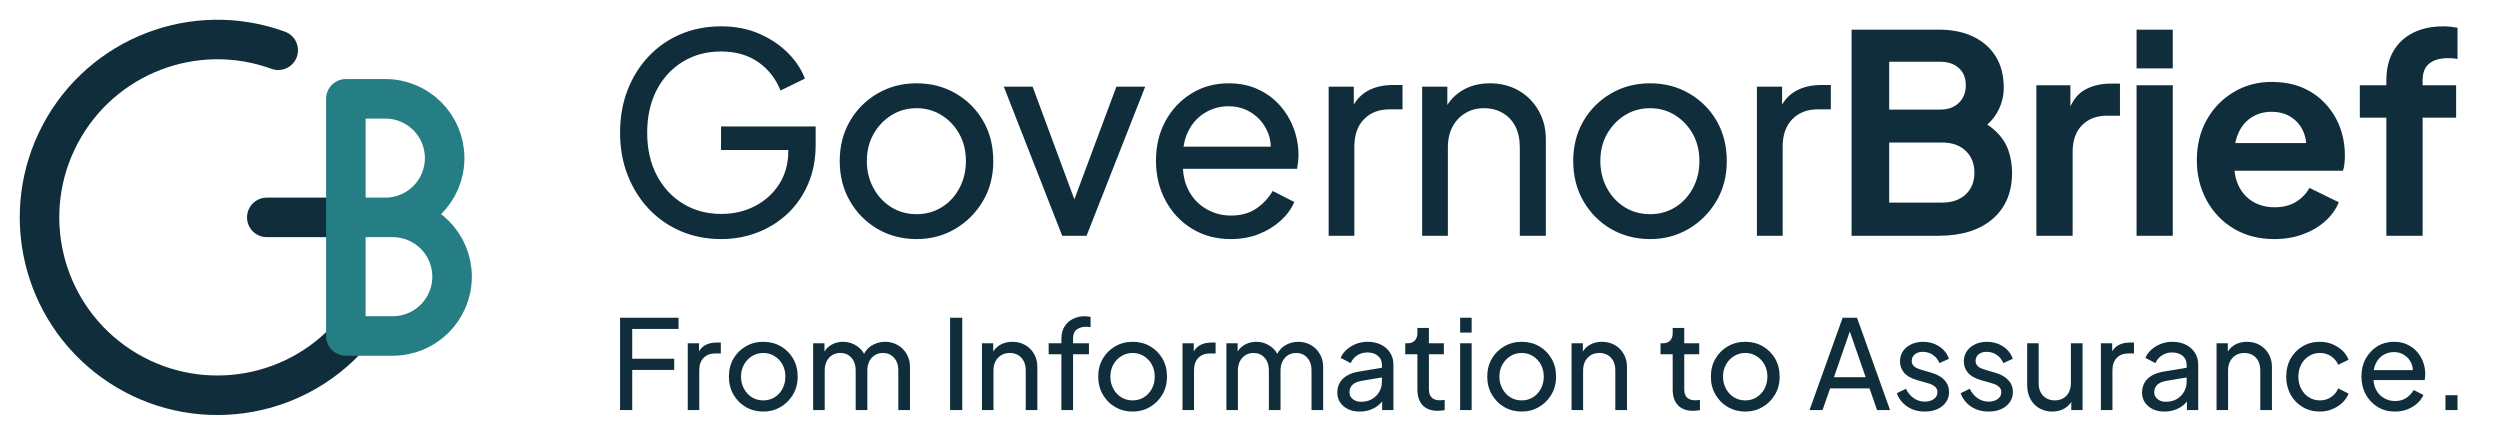
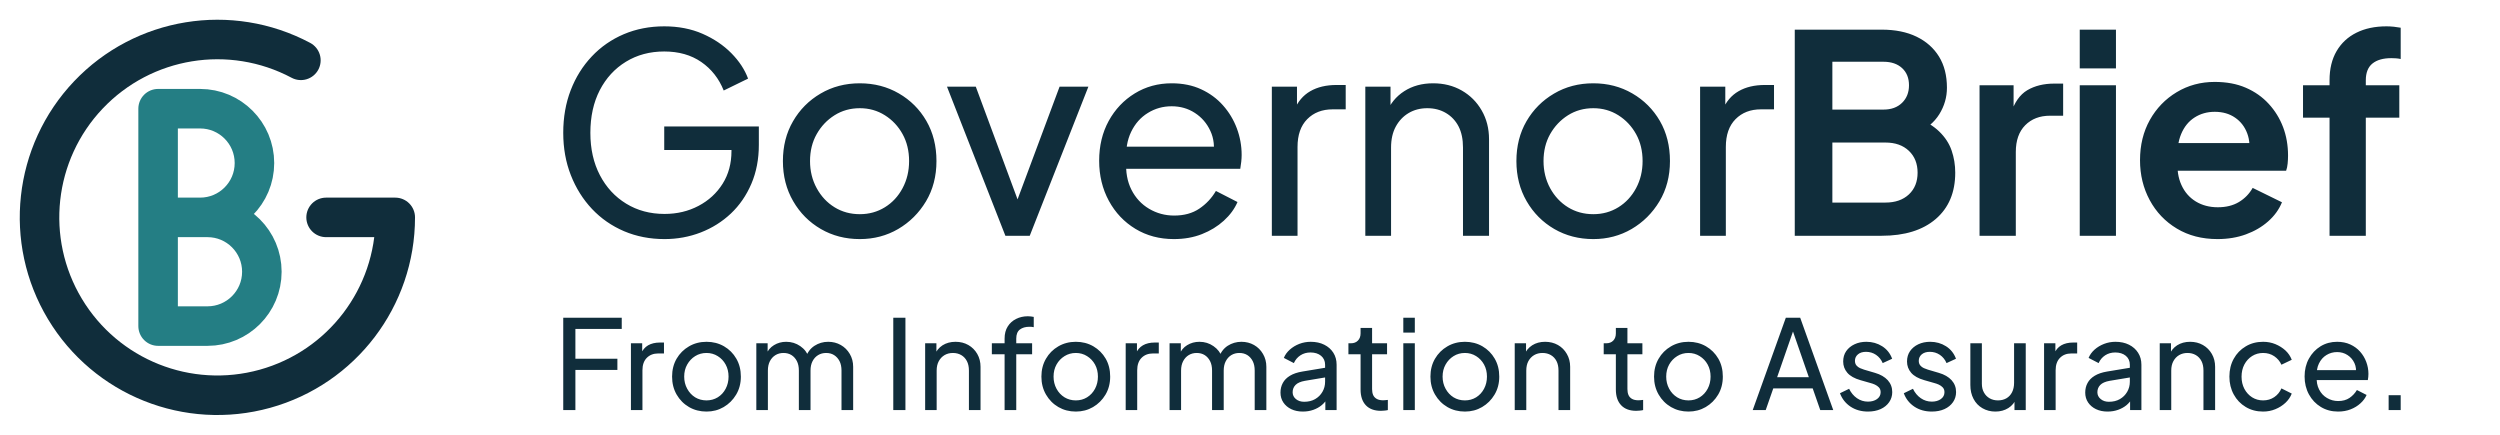
<svg xmlns="http://www.w3.org/2000/svg" role="img" aria-label="GovernorBrief. From Information to Assurance." width="506" height="88" viewBox="0 0 506 88">
  <g transform="translate(4 4)">
-     <path d="M52.31,6.17 A36,36 0 1 0 66,64.90 M66,40 H50" stroke="#102d3b" fill="none" stroke-width="8" stroke-linecap="round" stroke-linejoin="round" />
-     <path d="M66,16 V64 M66,16 H74 a12,12 0 0 1 0,24 H66 M74,40 H75.5 a12,12 0 0 1 0,24 H66" stroke="#247e84" fill="none" stroke-width="8" stroke-linecap="round" stroke-linejoin="round" />
-     <path d="M142 44.39Q137.57 44.39 133.82 42.8Q130.07 41.2 127.32 38.29Q124.58 35.38 123.04 31.46Q121.5 27.54 121.5 22.89Q121.5 18.18 123.01 14.26Q124.52 10.34 127.27 7.43Q130.01 4.52 133.76 2.92Q137.52 1.33 141.94 1.33Q146.25 1.33 149.7 2.84Q153.14 4.35 155.52 6.76Q157.9 9.17 158.91 11.91L153.98 14.32Q152.52 10.68 149.44 8.55Q146.36 6.42 141.94 6.42Q137.57 6.42 134.18 8.5Q130.8 10.57 128.89 14.26Q126.99 17.96 126.99 22.89Q126.99 27.76 128.92 31.46Q130.85 35.15 134.24 37.22Q137.63 39.3 142 39.3Q145.8 39.3 148.88 37.67Q151.96 36.05 153.76 33.19Q155.55 30.34 155.55 26.58V24.01L158.07 26.36H141.94V21.6H161.09V25.3Q161.09 29.66 159.58 33.19Q158.07 36.72 155.44 39.21Q152.8 41.7 149.33 43.05Q145.86 44.39 142 44.39ZM181.53 44.39Q177.16 44.39 173.64 42.35Q170.11 40.3 168.04 36.72Q165.96 33.14 165.96 28.6Q165.96 24.06 168.01 20.54Q170.05 17.01 173.58 14.94Q177.11 12.86 181.53 12.86Q185.9 12.86 189.43 14.91Q192.96 16.95 195 20.48Q197.04 24.01 197.04 28.6Q197.04 33.19 194.92 36.75Q192.79 40.3 189.29 42.35Q185.79 44.39 181.53 44.39ZM181.53 39.35Q184.33 39.35 186.6 37.95Q188.87 36.55 190.18 34.09Q191.5 31.62 191.5 28.6Q191.5 25.52 190.18 23.14Q188.87 20.76 186.6 19.33Q184.33 17.9 181.53 17.9Q178.68 17.9 176.41 19.33Q174.14 20.76 172.8 23.14Q171.45 25.52 171.45 28.6Q171.45 31.62 172.8 34.09Q174.14 36.55 176.41 37.95Q178.68 39.35 181.53 39.35ZM210.99 43.72 199.17 13.54H205L214.46 39.07H212.44L221.96 13.54H227.79L215.92 43.72ZM245.09 44.39Q240.72 44.39 237.31 42.32Q233.89 40.25 231.93 36.64Q229.97 33.02 229.97 28.54Q229.97 24.01 231.9 20.48Q233.84 16.95 237.17 14.91Q240.5 12.86 244.64 12.86Q248 12.86 250.61 14.07Q253.21 15.27 255.03 17.32Q256.85 19.36 257.83 21.96Q258.81 24.57 258.81 27.37Q258.81 27.98 258.73 28.74Q258.64 29.5 258.53 30.17H233.78V25.69H255.51L253.04 27.7Q253.55 24.79 252.48 22.5Q251.42 20.2 249.35 18.86Q247.28 17.51 244.64 17.51Q242.01 17.51 239.83 18.86Q237.64 20.2 236.44 22.69Q235.24 25.18 235.46 28.6Q235.24 31.9 236.5 34.4Q237.76 36.89 240.08 38.26Q242.4 39.63 245.15 39.63Q248.17 39.63 250.24 38.23Q252.32 36.83 253.6 34.65L257.97 36.89Q257.08 38.96 255.2 40.67Q253.32 42.38 250.78 43.38Q248.23 44.39 245.09 44.39ZM264.92 43.72V13.54H270.01V19.08L269.45 18.3Q270.52 15.72 272.7 14.46Q274.88 13.2 278.02 13.2H279.87V18.13H277.24Q274.04 18.13 272.08 20.12Q270.12 22.1 270.12 25.74V43.72ZM283.84 43.72V13.54H288.94V19.42L288.1 18.91Q289.22 16.06 291.71 14.46Q294.2 12.86 297.56 12.86Q300.81 12.86 303.36 14.32Q305.91 15.78 307.39 18.35Q308.88 20.93 308.88 24.18V43.72H303.61V25.86Q303.61 23.34 302.72 21.6Q301.82 19.86 300.17 18.88Q298.52 17.9 296.39 17.9Q294.26 17.9 292.61 18.88Q290.96 19.86 290 21.63Q289.05 23.39 289.05 25.86V43.72ZM329.99 44.39Q325.62 44.39 322.09 42.35Q318.56 40.3 316.49 36.72Q314.42 33.14 314.42 28.6Q314.42 24.06 316.46 20.54Q318.51 17.01 322.04 14.94Q325.56 12.86 329.99 12.86Q334.36 12.86 337.88 14.91Q341.41 16.95 343.46 20.48Q345.5 24.01 345.5 28.6Q345.5 33.19 343.37 36.75Q341.24 40.3 337.74 42.35Q334.24 44.39 329.99 44.39ZM329.99 39.35Q332.79 39.35 335.06 37.95Q337.32 36.55 338.64 34.09Q339.96 31.62 339.96 28.6Q339.96 25.52 338.64 23.14Q337.32 20.76 335.06 19.33Q332.79 17.9 329.99 17.9Q327.13 17.9 324.86 19.33Q322.6 20.76 321.25 23.14Q319.91 25.52 319.91 28.6Q319.91 31.62 321.25 34.09Q322.6 36.55 324.86 37.95Q327.13 39.35 329.99 39.35ZM351.6 43.72V13.54H356.7V19.08L356.14 18.3Q357.2 15.72 359.39 14.46Q361.57 13.2 364.71 13.2H366.56V18.13H363.92Q360.73 18.13 358.77 20.12Q356.81 22.1 356.81 25.74V43.72ZM370.76 43.72V2H388.34Q392.48 2 395.42 3.43Q398.36 4.86 399.96 7.46Q401.56 10.06 401.56 13.76Q401.56 16.62 400.02 19.11Q398.48 21.6 395.12 23.22V19.7Q398.2 20.87 399.99 22.61Q401.78 24.34 402.51 26.47Q403.24 28.6 403.24 30.95Q403.24 36.94 399.29 40.33Q395.34 43.72 388.34 43.72ZM378.37 37H389.12Q392.09 37 393.86 35.35Q395.62 33.7 395.62 30.95Q395.62 28.21 393.86 26.53Q392.09 24.85 389.12 24.85H378.37ZM378.37 18.18H388.73Q391.08 18.18 392.48 16.81Q393.88 15.44 393.88 13.26Q393.88 11.07 392.48 9.78Q391.08 8.5 388.73 8.5H378.37ZM408.16 43.72V13.26H415.05V20.03L414.49 19.02Q415.56 15.61 417.82 14.26Q420.09 12.92 423.28 12.92H425.08V19.42H422.44Q419.31 19.42 417.4 21.35Q415.5 23.28 415.5 26.75V43.72ZM428.44 43.72V13.26H435.77V43.72ZM428.44 9.84V2H435.77V9.84ZM456.32 44.39Q451.62 44.39 448.09 42.26Q444.56 40.14 442.6 36.5Q440.64 32.86 440.64 28.43Q440.64 23.84 442.63 20.28Q444.62 16.73 448.06 14.66Q451.51 12.58 455.76 12.58Q459.35 12.58 462.06 13.76Q464.78 14.94 466.68 17.01Q468.59 19.08 469.6 21.74Q470.6 24.4 470.6 27.48Q470.6 28.26 470.52 29.1Q470.44 29.94 470.21 30.56H446.69V24.96H466.07L462.6 27.59Q463.1 25.02 462.34 23Q461.59 20.98 459.88 19.81Q458.17 18.63 455.76 18.63Q453.47 18.63 451.68 19.78Q449.88 20.93 448.96 23.14Q448.04 25.35 448.26 28.49Q448.04 31.29 449.02 33.44Q450 35.6 451.93 36.78Q453.86 37.95 456.38 37.95Q458.9 37.95 460.66 36.89Q462.43 35.82 463.44 34.03L469.37 36.94Q468.48 39.13 466.57 40.81Q464.67 42.49 462.06 43.44Q459.46 44.39 456.32 44.39ZM479 43.72V19.81H473.63V13.26H479V12.25Q479 8.78 480.43 6.34Q481.86 3.9 484.44 2.62Q487.01 1.33 490.54 1.33Q491.21 1.33 492.02 1.41Q492.84 1.5 493.4 1.61V7.94Q492.84 7.82 492.36 7.8Q491.88 7.77 491.49 7.77Q489.03 7.77 487.68 8.86Q486.34 9.95 486.34 12.25V13.26H493.12V19.81H486.34V43.72ZM121.5 79V60.31H133.34V62.57H123.96V68.61H132.46V70.87H123.96V79ZM135.2 79V65.48H137.48V67.96L137.23 67.61Q137.71 66.46 138.68 65.89Q139.66 65.33 141.07 65.33H141.89V67.54H140.72Q139.29 67.54 138.41 68.43Q137.53 69.32 137.53 70.95V79ZM150.5 79.3Q148.54 79.3 146.96 78.39Q145.38 77.47 144.45 75.86Q143.53 74.26 143.53 72.23Q143.53 70.19 144.44 68.61Q145.36 67.03 146.94 66.11Q148.52 65.18 150.5 65.18Q152.46 65.18 154.04 66.09Q155.62 67.01 156.53 68.59Q157.45 70.17 157.45 72.23Q157.45 74.28 156.49 75.88Q155.54 77.47 153.97 78.39Q152.41 79.3 150.5 79.3ZM150.5 77.04Q151.75 77.04 152.77 76.42Q153.79 75.79 154.37 74.69Q154.96 73.58 154.96 72.23Q154.96 70.85 154.37 69.78Q153.79 68.71 152.77 68.08Q151.75 67.44 150.5 67.44Q149.22 67.44 148.2 68.08Q147.19 68.71 146.59 69.78Q145.98 70.85 145.98 72.23Q145.98 73.58 146.59 74.69Q147.19 75.79 148.2 76.42Q149.22 77.04 150.5 77.04ZM160.58 79V65.48H162.87V68.24L162.54 67.81Q163.04 66.53 164.15 65.86Q165.25 65.18 166.63 65.18Q168.21 65.18 169.48 66.06Q170.74 66.93 171.22 68.36L170.57 68.39Q171.09 66.81 172.35 65.99Q173.6 65.18 175.13 65.18Q176.54 65.18 177.68 65.83Q178.82 66.48 179.5 67.64Q180.18 68.79 180.18 70.25V79H177.82V71Q177.82 69.87 177.42 69.09Q177.01 68.31 176.32 67.87Q175.64 67.44 174.71 67.44Q173.8 67.44 173.09 67.87Q172.37 68.31 171.96 69.1Q171.55 69.89 171.55 71V79H169.19V71Q169.19 69.87 168.79 69.09Q168.39 68.31 167.7 67.87Q167.01 67.44 166.08 67.44Q165.17 67.44 164.46 67.87Q163.74 68.31 163.33 69.1Q162.92 69.89 162.92 71V79ZM188.3 79V60.31H190.76V79ZM194.75 79V65.48H197.03V68.11L196.66 67.89Q197.16 66.61 198.27 65.89Q199.39 65.18 200.9 65.18Q202.35 65.18 203.49 65.83Q204.63 66.48 205.3 67.64Q205.96 68.79 205.96 70.25V79H203.61V71Q203.61 69.87 203.2 69.09Q202.8 68.31 202.06 67.87Q201.32 67.44 200.37 67.44Q199.42 67.44 198.68 67.87Q197.94 68.31 197.51 69.1Q197.08 69.89 197.08 71V79ZM210.83 79V67.71H208.25V65.48H210.83V64.53Q210.83 63.07 211.47 62.07Q212.11 61.06 213.18 60.54Q214.24 60.01 215.55 60.01Q215.82 60.01 216.16 60.05Q216.5 60.09 216.73 60.14V62.22Q216.52 62.17 216.25 62.15Q215.97 62.14 215.82 62.14Q214.67 62.14 213.93 62.69Q213.19 63.25 213.19 64.53V65.48H216.4V67.71H213.19V79ZM225.25 79.3Q223.3 79.3 221.72 78.39Q220.14 77.47 219.21 75.86Q218.28 74.26 218.28 72.23Q218.28 70.19 219.2 68.61Q220.11 67.03 221.69 66.11Q223.27 65.18 225.25 65.18Q227.21 65.18 228.79 66.09Q230.37 67.01 231.29 68.59Q232.2 70.17 232.2 72.23Q232.2 74.28 231.25 75.88Q230.3 77.47 228.73 78.39Q227.16 79.3 225.25 79.3ZM225.25 77.04Q226.51 77.04 227.52 76.42Q228.54 75.79 229.13 74.69Q229.72 73.58 229.72 72.23Q229.72 70.85 229.13 69.78Q228.54 68.71 227.52 68.08Q226.51 67.44 225.25 67.44Q223.98 67.44 222.96 68.08Q221.94 68.71 221.34 69.78Q220.74 70.85 220.74 72.23Q220.74 73.58 221.34 74.69Q221.94 75.79 222.96 76.42Q223.98 77.04 225.25 77.04ZM235.34 79V65.48H237.62V67.96L237.37 67.61Q237.85 66.46 238.83 65.89Q239.8 65.33 241.21 65.33H242.04V67.54H240.86Q239.43 67.54 238.55 68.43Q237.67 69.32 237.67 70.95V79ZM244.22 79V65.48H246.5V68.24L246.18 67.81Q246.68 66.53 247.78 65.86Q248.89 65.18 250.27 65.18Q251.85 65.18 253.11 66.06Q254.38 66.93 254.86 68.36L254.2 68.39Q254.73 66.81 255.98 65.99Q257.24 65.18 258.77 65.18Q260.17 65.18 261.32 65.83Q262.46 66.48 263.13 67.64Q263.81 68.79 263.81 70.25V79H261.45V71Q261.45 69.87 261.05 69.09Q260.65 68.31 259.96 67.87Q259.27 67.44 258.34 67.44Q257.44 67.44 256.72 67.87Q256.01 68.31 255.6 69.1Q255.18 69.89 255.18 71V79H252.82V71Q252.82 69.87 252.42 69.09Q252.02 68.31 251.33 67.87Q250.64 67.44 249.71 67.44Q248.81 67.44 248.1 67.87Q247.38 68.31 246.97 69.1Q246.55 69.89 246.55 71V79ZM271.19 79.3Q269.86 79.3 268.84 78.81Q267.83 78.32 267.25 77.46Q266.67 76.59 266.67 75.46Q266.67 74.38 267.14 73.52Q267.6 72.65 268.59 72.05Q269.58 71.45 271.09 71.2L276.1 70.37V72.33L271.61 73.08Q270.31 73.31 269.72 73.91Q269.13 74.51 269.13 75.39Q269.13 76.22 269.79 76.77Q270.46 77.32 271.46 77.32Q272.74 77.32 273.68 76.78Q274.62 76.24 275.16 75.31Q275.7 74.38 275.7 73.26V69.82Q275.7 68.71 274.89 68.02Q274.07 67.34 272.74 67.34Q271.59 67.34 270.7 67.92Q269.81 68.51 269.38 69.49L267.35 68.44Q267.72 67.51 268.55 66.77Q269.38 66.03 270.48 65.6Q271.59 65.18 272.79 65.18Q274.35 65.18 275.53 65.77Q276.71 66.36 277.37 67.4Q278.03 68.44 278.03 69.82V79H275.75V76.44L276.18 76.59Q275.75 77.39 275.02 78Q274.3 78.6 273.32 78.95Q272.34 79.3 271.19 79.3ZM286.99 79.15Q285.01 79.15 283.94 78.02Q282.88 76.89 282.88 74.84V67.71H280.42V65.48H280.92Q281.82 65.48 282.35 64.93Q282.88 64.38 282.88 63.47V62.37H285.21V65.48H288.24V67.71H285.21V74.76Q285.21 75.44 285.42 75.94Q285.64 76.44 286.14 76.73Q286.64 77.02 287.47 77.02Q287.64 77.02 287.91 76.99Q288.17 76.97 288.4 76.94V79Q288.07 79.08 287.67 79.11Q287.27 79.15 286.99 79.15ZM291.53 79V65.48H293.86V79ZM291.53 63.32V60.31H293.86V63.32ZM304 79.3Q302.04 79.3 300.46 78.39Q298.88 77.47 297.95 75.86Q297.02 74.26 297.02 72.23Q297.02 70.19 297.94 68.61Q298.86 67.03 300.44 66.11Q302.02 65.18 304 65.18Q305.96 65.18 307.54 66.09Q309.12 67.01 310.03 68.59Q310.95 70.17 310.95 72.23Q310.95 74.28 309.99 75.88Q309.04 77.47 307.47 78.39Q305.91 79.3 304 79.3ZM304 77.04Q305.25 77.04 306.27 76.42Q307.28 75.79 307.87 74.69Q308.46 73.58 308.46 72.23Q308.46 70.85 307.87 69.78Q307.28 68.71 306.27 68.08Q305.25 67.44 304 67.44Q302.72 67.44 301.7 68.08Q300.69 68.71 300.09 69.78Q299.48 70.85 299.48 72.23Q299.48 73.58 300.09 74.69Q300.69 75.79 301.7 76.42Q302.72 77.04 304 77.04ZM314.08 79V65.48H316.37V68.11L315.99 67.89Q316.49 66.61 317.61 65.89Q318.72 65.18 320.23 65.18Q321.68 65.18 322.83 65.83Q323.97 66.48 324.63 67.64Q325.3 68.79 325.3 70.25V79H322.94V71Q322.94 69.87 322.54 69.09Q322.14 68.31 321.4 67.87Q320.66 67.44 319.7 67.44Q318.75 67.44 318.01 67.87Q317.27 68.31 316.84 69.1Q316.42 69.89 316.42 71V79ZM338.67 79.15Q336.69 79.15 335.62 78.02Q334.55 76.89 334.55 74.84V67.71H332.09V65.48H332.6Q333.5 65.48 334.03 64.93Q334.55 64.38 334.55 63.47V62.37H336.89V65.48H339.92V67.71H336.89V74.76Q336.89 75.44 337.1 75.94Q337.31 76.44 337.81 76.73Q338.32 77.02 339.14 77.02Q339.32 77.02 339.58 76.99Q339.85 76.97 340.07 76.94V79Q339.75 79.08 339.34 79.11Q338.94 79.15 338.67 79.15ZM349.25 79.3Q347.3 79.3 345.72 78.39Q344.14 77.47 343.21 75.86Q342.28 74.26 342.28 72.23Q342.28 70.19 343.2 68.61Q344.11 67.03 345.69 66.11Q347.27 65.18 349.25 65.18Q351.21 65.18 352.79 66.09Q354.37 67.01 355.29 68.59Q356.2 70.17 356.2 72.23Q356.2 74.28 355.25 75.88Q354.3 77.47 352.73 78.39Q351.16 79.3 349.25 79.3ZM349.25 77.04Q350.51 77.04 351.52 76.42Q352.54 75.79 353.13 74.69Q353.72 73.58 353.72 72.23Q353.72 70.85 353.13 69.78Q352.54 68.71 351.52 68.08Q350.51 67.44 349.25 67.44Q347.97 67.44 346.96 68.08Q345.94 68.71 345.34 69.78Q344.74 70.85 344.74 72.23Q344.74 73.58 345.34 74.69Q345.94 75.79 346.96 76.42Q347.97 77.04 349.25 77.04ZM362.25 79 368.95 60.31H371.86L378.55 79H375.92L374.39 74.61H366.41L364.88 79ZM367.19 72.35H373.61L370.05 62.09H370.75ZM385.58 79.3Q383.55 79.3 382.04 78.3Q380.54 77.29 379.91 75.59L381.76 74.69Q382.34 75.89 383.34 76.59Q384.35 77.29 385.58 77.29Q386.68 77.29 387.41 76.77Q388.14 76.24 388.14 75.39Q388.14 74.79 387.8 74.42Q387.46 74.06 386.98 73.84Q386.51 73.63 386.1 73.53L384.07 72.95Q382.24 72.43 381.4 71.45Q380.56 70.47 380.56 69.17Q380.56 67.96 381.17 67.07Q381.79 66.18 382.86 65.68Q383.92 65.18 385.25 65.18Q387.03 65.18 388.45 66.08Q389.87 66.98 390.47 68.61L388.56 69.49Q388.11 68.44 387.21 67.82Q386.31 67.21 385.18 67.21Q384.15 67.21 383.55 67.72Q382.94 68.24 382.94 69.02Q382.94 69.59 383.24 69.96Q383.55 70.32 383.97 70.51Q384.4 70.7 384.8 70.82L387.01 71.47Q388.66 71.95 389.58 72.95Q390.49 73.96 390.49 75.36Q390.49 76.49 389.87 77.39Q389.24 78.3 388.14 78.8Q387.03 79.3 385.58 79.3ZM398.5 79.3Q396.46 79.3 394.96 78.3Q393.45 77.29 392.83 75.59L394.68 74.69Q395.26 75.89 396.26 76.59Q397.27 77.29 398.5 77.29Q399.6 77.29 400.33 76.77Q401.06 76.24 401.06 75.39Q401.06 74.79 400.72 74.42Q400.38 74.06 399.9 73.84Q399.42 73.63 399.02 73.53L396.99 72.95Q395.16 72.43 394.32 71.45Q393.48 70.47 393.48 69.17Q393.48 67.96 394.09 67.07Q394.71 66.18 395.77 65.68Q396.84 65.18 398.17 65.18Q399.95 65.18 401.37 66.08Q402.79 66.98 403.39 68.61L401.48 69.49Q401.03 68.44 400.13 67.82Q399.22 67.21 398.1 67.21Q397.07 67.21 396.46 67.72Q395.86 68.24 395.86 69.02Q395.86 69.59 396.16 69.96Q396.46 70.32 396.89 70.51Q397.32 70.7 397.72 70.82L399.93 71.47Q401.58 71.95 402.5 72.95Q403.41 73.96 403.41 75.36Q403.41 76.49 402.79 77.39Q402.16 78.3 401.06 78.8Q399.95 79.3 398.5 79.3ZM411.37 79.3Q409.91 79.3 408.74 78.62Q407.58 77.95 406.94 76.73Q406.3 75.51 406.3 73.93V65.48H408.63V73.68Q408.63 74.69 409.05 75.44Q409.46 76.19 410.2 76.62Q410.94 77.04 411.89 77.04Q412.85 77.04 413.59 76.62Q414.33 76.19 414.74 75.39Q415.15 74.58 415.15 73.48V65.48H417.51V79H415.23V76.37L415.61 76.59Q415.13 77.87 413.99 78.59Q412.85 79.3 411.37 79.3ZM421.22 79V65.48H423.51V67.96L423.26 67.61Q423.73 66.46 424.71 65.89Q425.69 65.33 427.09 65.33H427.92V67.54H426.74Q425.31 67.54 424.44 68.43Q423.56 69.32 423.56 70.95V79ZM434.07 79.3Q432.74 79.3 431.72 78.81Q430.71 78.32 430.13 77.46Q429.55 76.59 429.55 75.46Q429.55 74.38 430.02 73.52Q430.48 72.65 431.47 72.05Q432.46 71.45 433.97 71.2L438.99 70.37V72.33L434.49 73.08Q433.19 73.31 432.6 73.91Q432.01 74.51 432.01 75.39Q432.01 76.22 432.68 76.77Q433.34 77.32 434.34 77.32Q435.62 77.32 436.56 76.78Q437.5 76.24 438.04 75.31Q438.58 74.38 438.58 73.26V69.82Q438.58 68.71 437.77 68.02Q436.95 67.34 435.62 67.34Q434.47 67.34 433.58 67.92Q432.69 68.51 432.26 69.49L430.23 68.44Q430.61 67.51 431.43 66.77Q432.26 66.03 433.37 65.6Q434.47 65.18 435.67 65.18Q437.23 65.18 438.41 65.77Q439.59 66.36 440.25 67.4Q440.92 68.44 440.92 69.82V79H438.63V76.44L439.06 76.59Q438.63 77.39 437.91 78Q437.18 78.6 436.2 78.95Q435.22 79.3 434.07 79.3ZM444.63 79V65.48H446.91V68.11L446.54 67.89Q447.04 66.61 448.15 65.89Q449.27 65.18 450.78 65.18Q452.23 65.18 453.37 65.83Q454.51 66.48 455.18 67.64Q455.84 68.79 455.84 70.25V79H453.48V71Q453.48 69.87 453.08 69.09Q452.68 68.31 451.94 67.87Q451.2 67.44 450.25 67.44Q449.3 67.44 448.56 67.87Q447.82 68.31 447.39 69.1Q446.96 69.89 446.96 71V79ZM465.55 79.3Q463.57 79.3 462.03 78.37Q460.48 77.44 459.61 75.84Q458.73 74.23 458.73 72.23Q458.73 70.19 459.61 68.61Q460.48 67.03 462.03 66.11Q463.57 65.18 465.55 65.18Q466.88 65.18 468.03 65.65Q469.19 66.13 470.07 66.93Q470.94 67.74 471.35 68.82L469.26 69.82Q468.79 68.77 467.81 68.1Q466.83 67.44 465.55 67.44Q464.32 67.44 463.33 68.06Q462.34 68.69 461.76 69.77Q461.19 70.85 461.19 72.25Q461.19 73.61 461.76 74.7Q462.34 75.79 463.33 76.42Q464.32 77.04 465.55 77.04Q466.83 77.04 467.81 76.38Q468.79 75.71 469.26 74.61L471.35 75.66Q470.94 76.72 470.07 77.53Q469.19 78.35 468.03 78.82Q466.88 79.3 465.55 79.3ZM480.73 79.3Q478.77 79.3 477.24 78.37Q475.71 77.44 474.83 75.83Q473.95 74.21 473.95 72.2Q473.95 70.17 474.82 68.59Q475.69 67.01 477.18 66.09Q478.67 65.18 480.53 65.18Q482.03 65.18 483.2 65.72Q484.37 66.26 485.18 67.17Q486 68.09 486.43 69.25Q486.87 70.42 486.87 71.67Q486.87 71.95 486.84 72.29Q486.8 72.63 486.75 72.93H475.66V70.92H485.39L484.29 71.83Q484.52 70.52 484.04 69.49Q483.56 68.46 482.63 67.86Q481.71 67.26 480.53 67.26Q479.35 67.26 478.37 67.86Q477.39 68.46 476.85 69.58Q476.31 70.7 476.41 72.23Q476.31 73.71 476.88 74.82Q477.44 75.94 478.48 76.55Q479.52 77.17 480.75 77.17Q482.11 77.17 483.04 76.54Q483.96 75.91 484.54 74.94L486.5 75.94Q486.1 76.87 485.26 77.63Q484.42 78.4 483.27 78.85Q482.13 79.3 480.73 79.3ZM490.96 79V75.99H493.4V79Z" fill="#102d3b" />
+     <g transform="translate(-10 -10)">
+       <path d="M66.90,18.21 A36,36 0 1 0 86,50 L72,50" stroke="#102d3b" fill="none" stroke-width="8" stroke-linecap="round" stroke-linejoin="round" />
+       <path d="M38,28 V72 M38,28 H46.5 a11,11 0 0 1 0,22 H38 M46.5,50.0 H48 a11,11 0 0 1 0,22 H38" stroke="#247e84" fill="none" stroke-width="8" stroke-linecap="round" stroke-linejoin="round" />
+     </g>
+     <path d="M130.5 44.39Q126.07 44.39 122.32 42.8Q118.57 41.2 115.82 38.29Q113.08 35.38 111.54 31.46Q110 27.54 110 22.89Q110 18.18 111.51 14.26Q113.02 10.34 115.77 7.43Q118.51 4.52 122.26 2.92Q126.02 1.33 130.44 1.33Q134.75 1.33 138.2 2.84Q141.64 4.35 144.02 6.76Q146.4 9.17 147.41 11.91L142.48 14.32Q141.02 10.68 137.94 8.55Q134.86 6.42 130.44 6.42Q126.07 6.42 122.68 8.5Q119.3 10.57 117.39 14.26Q115.49 17.96 115.49 22.89Q115.49 27.76 117.42 31.46Q119.35 35.15 122.74 37.22Q126.13 39.3 130.5 39.3Q134.3 39.3 137.38 37.67Q140.46 36.05 142.26 33.19Q144.05 30.34 144.05 26.58V24.01L146.57 26.36H130.44V21.6H149.59V25.3Q149.59 29.66 148.08 33.19Q146.57 36.72 143.94 39.21Q141.3 41.7 137.83 43.05Q134.36 44.39 130.5 44.39ZM170.03 44.39Q165.66 44.39 162.14 42.35Q158.61 40.3 156.54 36.72Q154.46 33.14 154.46 28.6Q154.46 24.06 156.51 20.54Q158.55 17.01 162.08 14.94Q165.61 12.86 170.03 12.86Q174.4 12.86 177.93 14.91Q181.46 16.95 183.5 20.48Q185.54 24.01 185.54 28.6Q185.54 33.19 183.42 36.75Q181.29 40.3 177.79 42.35Q174.29 44.39 170.03 44.39ZM170.03 39.35Q172.83 39.35 175.1 37.95Q177.37 36.55 178.68 34.09Q180 31.62 180 28.6Q180 25.52 178.68 23.14Q177.37 20.76 175.1 19.33Q172.83 17.9 170.03 17.9Q167.18 17.9 164.91 19.33Q162.64 20.76 161.3 23.14Q159.95 25.52 159.95 28.6Q159.95 31.62 161.3 34.09Q162.64 36.55 164.91 37.95Q167.18 39.35 170.03 39.35ZM199.49 43.72 187.67 13.54H193.5L202.96 39.07H200.94L210.46 13.54H216.29L204.42 43.72ZM233.59 44.39Q229.22 44.39 225.81 42.32Q222.39 40.25 220.43 36.64Q218.47 33.02 218.47 28.54Q218.47 24.01 220.4 20.48Q222.34 16.95 225.67 14.91Q229 12.86 233.14 12.86Q236.5 12.86 239.11 14.07Q241.71 15.27 243.53 17.32Q245.35 19.36 246.33 21.96Q247.31 24.57 247.31 27.37Q247.31 27.98 247.23 28.74Q247.14 29.5 247.03 30.17H222.28V25.69H244.01L241.54 27.7Q242.05 24.79 240.98 22.5Q239.92 20.2 237.85 18.86Q235.78 17.51 233.14 17.51Q230.51 17.51 228.33 18.86Q226.14 20.2 224.94 22.69Q223.74 25.18 223.96 28.6Q223.74 31.9 225 34.4Q226.26 36.89 228.58 38.26Q230.9 39.63 233.65 39.63Q236.67 39.63 238.74 38.23Q240.82 36.83 242.1 34.65L246.47 36.89Q245.58 38.96 243.7 40.67Q241.82 42.38 239.28 43.38Q236.73 44.39 233.59 44.39ZM253.42 43.72V13.54H258.51V19.08L257.95 18.3Q259.02 15.72 261.2 14.46Q263.38 13.2 266.52 13.2H268.37V18.13H265.74Q262.54 18.13 260.58 20.12Q258.62 22.1 258.62 25.74V43.72ZM272.34 43.72V13.54H277.44V19.42L276.6 18.91Q277.72 16.06 280.21 14.46Q282.7 12.86 286.06 12.86Q289.31 12.86 291.86 14.32Q294.41 15.78 295.89 18.35Q297.38 20.93 297.38 24.18V43.72H292.11V25.86Q292.11 23.34 291.22 21.6Q290.32 19.86 288.67 18.88Q287.02 17.9 284.89 17.9Q282.76 17.9 281.11 18.88Q279.46 19.86 278.5 21.63Q277.55 23.39 277.55 25.86V43.72ZM318.49 44.39Q314.12 44.39 310.59 42.35Q307.06 40.3 304.99 36.72Q302.92 33.14 302.92 28.6Q302.92 24.06 304.96 20.54Q307.01 17.01 310.54 14.94Q314.06 12.86 318.49 12.86Q322.86 12.86 326.38 14.91Q329.91 16.95 331.96 20.48Q334 24.01 334 28.6Q334 33.19 331.87 36.75Q329.74 40.3 326.24 42.35Q322.74 44.39 318.49 44.39ZM318.49 39.35Q321.29 39.35 323.56 37.95Q325.82 36.55 327.14 34.09Q328.46 31.62 328.46 28.6Q328.46 25.52 327.14 23.14Q325.82 20.76 323.56 19.33Q321.29 17.9 318.49 17.9Q315.63 17.9 313.36 19.33Q311.1 20.76 309.75 23.14Q308.41 25.52 308.41 28.6Q308.41 31.62 309.75 34.09Q311.1 36.55 313.36 37.95Q315.63 39.35 318.49 39.35ZM340.1 43.72V13.54H345.2V19.08L344.64 18.3Q345.7 15.72 347.89 14.46Q350.07 13.2 353.21 13.2H355.06V18.13H352.42Q349.23 18.13 347.27 20.12Q345.31 22.1 345.31 25.74V43.72ZM359.26 43.72V2H376.84Q380.98 2 383.92 3.43Q386.86 4.86 388.46 7.46Q390.06 10.06 390.06 13.76Q390.06 16.62 388.52 19.11Q386.98 21.6 383.62 23.22V19.7Q386.7 20.87 388.49 22.61Q390.28 24.34 391.01 26.47Q391.74 28.6 391.74 30.95Q391.74 36.94 387.79 40.33Q383.84 43.72 376.84 43.72ZM366.87 37H377.62Q380.59 37 382.36 35.35Q384.12 33.7 384.12 30.95Q384.12 28.21 382.36 26.53Q380.59 24.85 377.62 24.85H366.87ZM366.87 18.18H377.23Q379.58 18.18 380.98 16.81Q382.38 15.44 382.38 13.26Q382.38 11.07 380.98 9.78Q379.58 8.5 377.23 8.5H366.87ZM396.66 43.72V13.26H403.55V20.03L402.99 19.02Q404.06 15.61 406.32 14.26Q408.59 12.92 411.78 12.92H413.58V19.42H410.94Q407.81 19.42 405.9 21.35Q404 23.28 404 26.75V43.72ZM416.94 43.72V13.26H424.27V43.72ZM416.94 9.84V2H424.27V9.84ZM444.82 44.39Q440.12 44.39 436.59 42.26Q433.06 40.14 431.1 36.5Q429.14 32.86 429.14 28.43Q429.14 23.84 431.13 20.28Q433.12 16.73 436.56 14.66Q440.01 12.58 444.26 12.58Q447.85 12.58 450.56 13.76Q453.28 14.94 455.18 17.01Q457.09 19.08 458.1 21.74Q459.1 24.4 459.1 27.48Q459.1 28.26 459.02 29.1Q458.94 29.94 458.71 30.56H435.19V24.96H454.57L451.1 27.59Q451.6 25.02 450.84 23Q450.09 20.98 448.38 19.81Q446.67 18.63 444.26 18.63Q441.97 18.63 440.18 19.78Q438.38 20.93 437.46 23.14Q436.54 25.35 436.76 28.49Q436.54 31.29 437.52 33.44Q438.5 35.6 440.43 36.78Q442.36 37.95 444.88 37.95Q447.4 37.95 449.16 36.89Q450.93 35.82 451.94 34.03L457.87 36.94Q456.98 39.13 455.07 40.81Q453.17 42.49 450.56 43.44Q447.96 44.39 444.82 44.39ZM467.5 43.72V19.81H462.13V13.26H467.5V12.25Q467.5 8.78 468.93 6.34Q470.36 3.9 472.94 2.62Q475.51 1.33 479.04 1.33Q479.71 1.33 480.52 1.41Q481.34 1.5 481.9 1.61V7.94Q481.34 7.82 480.86 7.8Q480.38 7.77 479.99 7.77Q477.53 7.77 476.18 8.86Q474.84 9.95 474.84 12.25V13.26H481.62V19.81H474.84V43.72ZM110 79V60.31H121.84V62.57H112.46V68.61H120.96V70.87H112.46V79ZM123.7 79V65.48H125.98V67.96L125.73 67.61Q126.21 66.46 127.18 65.89Q128.16 65.33 129.57 65.33H130.39V67.54H129.22Q127.79 67.54 126.91 68.43Q126.03 69.32 126.03 70.95V79ZM139 79.3Q137.04 79.3 135.46 78.39Q133.88 77.47 132.95 75.86Q132.03 74.26 132.03 72.23Q132.03 70.19 132.94 68.61Q133.86 67.03 135.44 66.11Q137.02 65.18 139 65.18Q140.96 65.18 142.54 66.09Q144.12 67.01 145.03 68.59Q145.95 70.17 145.95 72.23Q145.95 74.28 144.99 75.88Q144.04 77.47 142.47 78.39Q140.91 79.3 139 79.3ZM139 77.04Q140.25 77.04 141.27 76.42Q142.29 75.79 142.87 74.69Q143.46 73.58 143.46 72.23Q143.46 70.85 142.87 69.78Q142.29 68.71 141.27 68.08Q140.25 67.44 139 67.44Q137.72 67.44 136.7 68.08Q135.69 68.71 135.09 69.78Q134.48 70.85 134.48 72.23Q134.48 73.58 135.09 74.69Q135.69 75.79 136.7 76.42Q137.72 77.04 139 77.04ZM149.08 79V65.48H151.37V68.24L151.04 67.81Q151.54 66.53 152.65 65.86Q153.75 65.18 155.13 65.18Q156.71 65.18 157.98 66.06Q159.24 66.93 159.72 68.36L159.07 68.39Q159.59 66.81 160.85 65.99Q162.1 65.18 163.63 65.18Q165.04 65.18 166.18 65.83Q167.32 66.48 168 67.64Q168.68 68.79 168.68 70.25V79H166.32V71Q166.32 69.87 165.92 69.09Q165.51 68.31 164.82 67.87Q164.14 67.44 163.21 67.44Q162.3 67.44 161.59 67.87Q160.87 68.31 160.46 69.1Q160.05 69.89 160.05 71V79H157.69V71Q157.69 69.87 157.29 69.09Q156.89 68.31 156.2 67.87Q155.51 67.44 154.58 67.44Q153.67 67.44 152.96 67.87Q152.24 68.31 151.83 69.1Q151.42 69.89 151.42 71V79ZM176.8 79V60.31H179.26V79ZM183.25 79V65.48H185.53V68.11L185.16 67.89Q185.66 66.61 186.77 65.89Q187.89 65.18 189.4 65.18Q190.85 65.18 191.99 65.83Q193.13 66.48 193.8 67.64Q194.46 68.79 194.46 70.25V79H192.11V71Q192.11 69.87 191.7 69.09Q191.3 68.31 190.56 67.87Q189.82 67.44 188.87 67.44Q187.92 67.44 187.18 67.87Q186.44 68.31 186.01 69.1Q185.58 69.89 185.58 71V79ZM199.33 79V67.71H196.75V65.48H199.33V64.53Q199.33 63.07 199.97 62.07Q200.61 61.06 201.68 60.54Q202.74 60.01 204.05 60.01Q204.32 60.01 204.66 60.05Q205 60.09 205.23 60.14V62.22Q205.02 62.17 204.75 62.15Q204.47 62.14 204.32 62.14Q203.17 62.14 202.43 62.69Q201.69 63.25 201.69 64.53V65.48H204.9V67.71H201.69V79ZM213.75 79.3Q211.8 79.3 210.22 78.39Q208.64 77.47 207.71 75.86Q206.78 74.26 206.78 72.23Q206.78 70.19 207.7 68.61Q208.61 67.03 210.19 66.11Q211.77 65.18 213.75 65.18Q215.71 65.18 217.29 66.09Q218.87 67.01 219.79 68.59Q220.7 70.17 220.7 72.23Q220.7 74.28 219.75 75.88Q218.8 77.47 217.23 78.39Q215.66 79.3 213.75 79.3ZM213.75 77.04Q215.01 77.04 216.02 76.42Q217.04 75.79 217.63 74.69Q218.22 73.58 218.22 72.23Q218.22 70.85 217.63 69.78Q217.04 68.71 216.02 68.08Q215.01 67.44 213.75 67.44Q212.48 67.44 211.46 68.08Q210.44 68.71 209.84 69.78Q209.24 70.85 209.24 72.23Q209.24 73.58 209.84 74.69Q210.44 75.79 211.46 76.42Q212.48 77.04 213.75 77.04ZM223.84 79V65.48H226.12V67.96L225.87 67.61Q226.35 66.46 227.33 65.89Q228.3 65.33 229.71 65.33H230.54V67.54H229.36Q227.93 67.54 227.05 68.43Q226.17 69.32 226.17 70.95V79ZM232.72 79V65.48H235V68.24L234.68 67.81Q235.18 66.53 236.28 65.86Q237.39 65.18 238.77 65.18Q240.35 65.18 241.61 66.06Q242.88 66.93 243.36 68.36L242.7 68.39Q243.23 66.81 244.48 65.99Q245.74 65.18 247.27 65.18Q248.67 65.18 249.82 65.83Q250.96 66.48 251.63 67.64Q252.31 68.79 252.31 70.25V79H249.95V71Q249.95 69.87 249.55 69.09Q249.15 68.31 248.46 67.87Q247.77 67.44 246.84 67.44Q245.94 67.44 245.22 67.87Q244.51 68.31 244.1 69.1Q243.68 69.89 243.68 71V79H241.32V71Q241.32 69.87 240.92 69.09Q240.52 68.31 239.83 67.87Q239.14 67.44 238.21 67.44Q237.31 67.44 236.6 67.87Q235.88 68.31 235.47 69.1Q235.05 69.89 235.05 71V79ZM259.69 79.3Q258.36 79.3 257.34 78.81Q256.33 78.32 255.75 77.46Q255.17 76.59 255.17 75.46Q255.17 74.38 255.64 73.52Q256.1 72.65 257.09 72.05Q258.08 71.45 259.59 71.2L264.6 70.37V72.33L260.11 73.08Q258.81 73.31 258.22 73.91Q257.63 74.51 257.63 75.39Q257.63 76.22 258.29 76.77Q258.96 77.32 259.96 77.32Q261.24 77.32 262.18 76.78Q263.12 76.24 263.66 75.31Q264.2 74.38 264.2 73.26V69.82Q264.2 68.71 263.39 68.02Q262.57 67.34 261.24 67.34Q260.09 67.34 259.2 67.92Q258.31 68.51 257.88 69.49L255.85 68.44Q256.22 67.51 257.05 66.77Q257.88 66.03 258.98 65.6Q260.09 65.18 261.29 65.18Q262.85 65.18 264.03 65.77Q265.21 66.36 265.87 67.4Q266.53 68.44 266.53 69.82V79H264.25V76.44L264.68 76.59Q264.25 77.39 263.52 78Q262.8 78.6 261.82 78.95Q260.84 79.3 259.69 79.3ZM275.49 79.15Q273.51 79.15 272.44 78.02Q271.38 76.89 271.38 74.84V67.71H268.92V65.48H269.42Q270.32 65.48 270.85 64.93Q271.38 64.38 271.38 63.47V62.37H273.71V65.48H276.74V67.71H273.71V74.76Q273.71 75.44 273.92 75.94Q274.14 76.44 274.64 76.73Q275.14 77.02 275.97 77.02Q276.14 77.02 276.41 76.99Q276.67 76.97 276.9 76.94V79Q276.57 79.08 276.17 79.11Q275.77 79.15 275.49 79.15ZM280.03 79V65.48H282.36V79ZM280.03 63.32V60.31H282.36V63.32ZM292.5 79.3Q290.54 79.3 288.96 78.39Q287.38 77.47 286.45 75.86Q285.52 74.26 285.52 72.23Q285.52 70.19 286.44 68.61Q287.36 67.03 288.94 66.11Q290.52 65.18 292.5 65.18Q294.46 65.18 296.04 66.09Q297.62 67.01 298.53 68.59Q299.45 70.17 299.45 72.23Q299.45 74.28 298.49 75.88Q297.54 77.47 295.97 78.39Q294.41 79.3 292.5 79.3ZM292.5 77.04Q293.75 77.04 294.77 76.42Q295.78 75.79 296.37 74.69Q296.96 73.58 296.96 72.23Q296.96 70.85 296.37 69.78Q295.78 68.71 294.77 68.08Q293.75 67.44 292.5 67.44Q291.22 67.44 290.2 68.08Q289.19 68.71 288.59 69.78Q287.98 70.85 287.98 72.23Q287.98 73.58 288.59 74.69Q289.19 75.79 290.2 76.42Q291.22 77.04 292.5 77.04ZM302.58 79V65.48H304.87V68.11L304.49 67.89Q304.99 66.61 306.11 65.89Q307.22 65.18 308.73 65.18Q310.18 65.18 311.33 65.83Q312.47 66.48 313.13 67.64Q313.8 68.79 313.8 70.25V79H311.44V71Q311.44 69.87 311.04 69.09Q310.64 68.31 309.9 67.87Q309.16 67.44 308.2 67.44Q307.25 67.44 306.51 67.87Q305.77 68.31 305.34 69.1Q304.92 69.89 304.92 71V79ZM327.17 79.15Q325.19 79.15 324.12 78.02Q323.05 76.89 323.05 74.84V67.71H320.59V65.48H321.1Q322 65.48 322.53 64.93Q323.05 64.38 323.05 63.47V62.37H325.39V65.48H328.42V67.71H325.39V74.76Q325.39 75.44 325.6 75.94Q325.81 76.44 326.31 76.73Q326.82 77.02 327.64 77.02Q327.82 77.02 328.08 76.99Q328.35 76.97 328.57 76.94V79Q328.25 79.08 327.84 79.11Q327.44 79.15 327.17 79.15ZM337.75 79.3Q335.8 79.3 334.22 78.39Q332.64 77.47 331.71 75.86Q330.78 74.26 330.78 72.23Q330.78 70.19 331.7 68.61Q332.61 67.03 334.19 66.11Q335.77 65.18 337.75 65.18Q339.71 65.18 341.29 66.09Q342.87 67.01 343.79 68.59Q344.7 70.17 344.7 72.23Q344.7 74.28 343.75 75.88Q342.8 77.47 341.23 78.39Q339.66 79.3 337.75 79.3ZM337.75 77.04Q339.01 77.04 340.02 76.42Q341.04 75.79 341.63 74.69Q342.22 73.58 342.22 72.23Q342.22 70.85 341.63 69.78Q341.04 68.71 340.02 68.08Q339.01 67.44 337.75 67.44Q336.47 67.44 335.46 68.08Q334.44 68.71 333.84 69.78Q333.24 70.85 333.24 72.23Q333.24 73.58 333.84 74.69Q334.44 75.79 335.46 76.42Q336.47 77.04 337.75 77.04ZM350.75 79 357.45 60.31H360.36L367.05 79H364.42L362.89 74.61H354.91L353.38 79ZM355.69 72.35H362.11L358.55 62.09H359.25ZM374.08 79.3Q372.05 79.3 370.54 78.3Q369.04 77.29 368.41 75.59L370.26 74.69Q370.84 75.89 371.84 76.59Q372.85 77.29 374.08 77.29Q375.18 77.29 375.91 76.77Q376.64 76.24 376.64 75.39Q376.64 74.79 376.3 74.42Q375.96 74.06 375.48 73.84Q375.01 73.63 374.6 73.53L372.57 72.95Q370.74 72.43 369.9 71.45Q369.06 70.47 369.06 69.17Q369.06 67.96 369.67 67.07Q370.29 66.18 371.36 65.68Q372.42 65.18 373.75 65.18Q375.53 65.18 376.95 66.08Q378.37 66.98 378.97 68.61L377.06 69.49Q376.61 68.44 375.71 67.82Q374.81 67.21 373.68 67.21Q372.65 67.21 372.05 67.72Q371.44 68.24 371.44 69.02Q371.44 69.59 371.74 69.96Q372.05 70.32 372.47 70.51Q372.9 70.7 373.3 70.82L375.51 71.47Q377.16 71.95 378.08 72.95Q378.99 73.96 378.99 75.36Q378.99 76.49 378.37 77.39Q377.74 78.3 376.64 78.8Q375.53 79.3 374.08 79.3ZM387 79.3Q384.96 79.3 383.46 78.3Q381.95 77.29 381.33 75.59L383.18 74.69Q383.76 75.89 384.76 76.59Q385.77 77.29 387 77.29Q388.1 77.29 388.83 76.77Q389.56 76.24 389.56 75.39Q389.56 74.79 389.22 74.42Q388.88 74.06 388.4 73.84Q387.92 73.63 387.52 73.53L385.49 72.95Q383.66 72.43 382.82 71.45Q381.98 70.47 381.98 69.17Q381.98 67.96 382.59 67.07Q383.21 66.18 384.27 65.68Q385.34 65.18 386.67 65.18Q388.45 65.18 389.87 66.08Q391.29 66.98 391.89 68.61L389.98 69.49Q389.53 68.44 388.63 67.82Q387.72 67.21 386.6 67.21Q385.57 67.21 384.96 67.72Q384.36 68.24 384.36 69.02Q384.36 69.59 384.66 69.96Q384.96 70.32 385.39 70.51Q385.82 70.7 386.22 70.82L388.43 71.47Q390.08 71.95 391 72.95Q391.91 73.96 391.91 75.36Q391.91 76.49 391.29 77.39Q390.66 78.3 389.56 78.8Q388.45 79.3 387 79.3ZM399.87 79.3Q398.41 79.3 397.24 78.62Q396.08 77.95 395.44 76.73Q394.8 75.51 394.8 73.93V65.48H397.13V73.68Q397.13 74.69 397.55 75.44Q397.96 76.19 398.7 76.62Q399.44 77.04 400.39 77.04Q401.35 77.04 402.09 76.62Q402.83 76.19 403.24 75.39Q403.65 74.58 403.65 73.48V65.48H406.01V79H403.73V76.37L404.11 76.59Q403.63 77.87 402.49 78.59Q401.35 79.3 399.87 79.3ZM409.72 79V65.48H412.01V67.96L411.76 67.61Q412.23 66.46 413.21 65.89Q414.19 65.33 415.59 65.33H416.42V67.54H415.24Q413.81 67.54 412.94 68.43Q412.06 69.32 412.06 70.95V79ZM422.57 79.3Q421.24 79.3 420.22 78.81Q419.21 78.32 418.63 77.46Q418.05 76.59 418.05 75.46Q418.05 74.38 418.52 73.52Q418.98 72.65 419.97 72.05Q420.96 71.45 422.47 71.2L427.49 70.37V72.33L422.99 73.08Q421.69 73.31 421.1 73.91Q420.51 74.51 420.51 75.39Q420.51 76.22 421.18 76.77Q421.84 77.32 422.84 77.32Q424.12 77.32 425.06 76.78Q426 76.24 426.54 75.31Q427.08 74.38 427.08 73.26V69.82Q427.08 68.71 426.27 68.02Q425.45 67.34 424.12 67.34Q422.97 67.34 422.08 67.92Q421.19 68.51 420.76 69.49L418.73 68.44Q419.11 67.51 419.93 66.77Q420.76 66.03 421.87 65.6Q422.97 65.18 424.17 65.18Q425.73 65.18 426.91 65.77Q428.09 66.36 428.75 67.4Q429.42 68.44 429.42 69.82V79H427.13V76.44L427.56 76.59Q427.13 77.39 426.41 78Q425.68 78.6 424.7 78.95Q423.72 79.3 422.57 79.3ZM433.13 79V65.48H435.41V68.11L435.04 67.89Q435.54 66.61 436.65 65.89Q437.77 65.18 439.28 65.18Q440.73 65.18 441.87 65.83Q443.01 66.48 443.68 67.64Q444.34 68.79 444.34 70.25V79H441.98V71Q441.98 69.87 441.58 69.09Q441.18 68.31 440.44 67.87Q439.7 67.44 438.75 67.44Q437.8 67.44 437.06 67.87Q436.32 68.31 435.89 69.1Q435.46 69.89 435.46 71V79ZM454.05 79.3Q452.07 79.3 450.53 78.37Q448.98 77.44 448.11 75.84Q447.23 74.23 447.23 72.23Q447.23 70.19 448.11 68.61Q448.98 67.03 450.53 66.11Q452.07 65.18 454.05 65.18Q455.38 65.18 456.53 65.65Q457.69 66.13 458.57 66.93Q459.44 67.74 459.85 68.82L457.76 69.82Q457.29 68.77 456.31 68.1Q455.33 67.44 454.05 67.44Q452.82 67.44 451.83 68.06Q450.84 68.69 450.26 69.77Q449.69 70.85 449.69 72.25Q449.69 73.61 450.26 74.7Q450.84 75.79 451.83 76.42Q452.82 77.04 454.05 77.04Q455.33 77.04 456.31 76.38Q457.29 75.71 457.76 74.61L459.85 75.66Q459.44 76.72 458.57 77.53Q457.69 78.35 456.53 78.82Q455.38 79.3 454.05 79.3ZM469.23 79.3Q467.27 79.3 465.74 78.37Q464.21 77.44 463.33 75.83Q462.45 74.21 462.45 72.2Q462.45 70.17 463.32 68.59Q464.19 67.01 465.68 66.09Q467.17 65.18 469.03 65.18Q470.53 65.18 471.7 65.72Q472.87 66.26 473.68 67.17Q474.5 68.09 474.93 69.25Q475.37 70.42 475.37 71.67Q475.37 71.95 475.34 72.29Q475.3 72.63 475.25 72.93H464.16V70.92H473.89L472.79 71.83Q473.02 70.52 472.54 69.49Q472.06 68.46 471.13 67.86Q470.21 67.26 469.03 67.26Q467.85 67.26 466.87 67.86Q465.89 68.46 465.35 69.58Q464.81 70.7 464.91 72.23Q464.81 73.71 465.38 74.82Q465.94 75.94 466.98 76.55Q468.02 77.17 469.25 77.17Q470.61 77.17 471.54 76.54Q472.46 75.91 473.04 74.94L475 75.94Q474.6 76.87 473.76 77.63Q472.92 78.4 471.77 78.85Q470.63 79.3 469.23 79.3ZM479.46 79V75.99H481.9V79Z" fill="#102d3b" />
  </g>
</svg>
